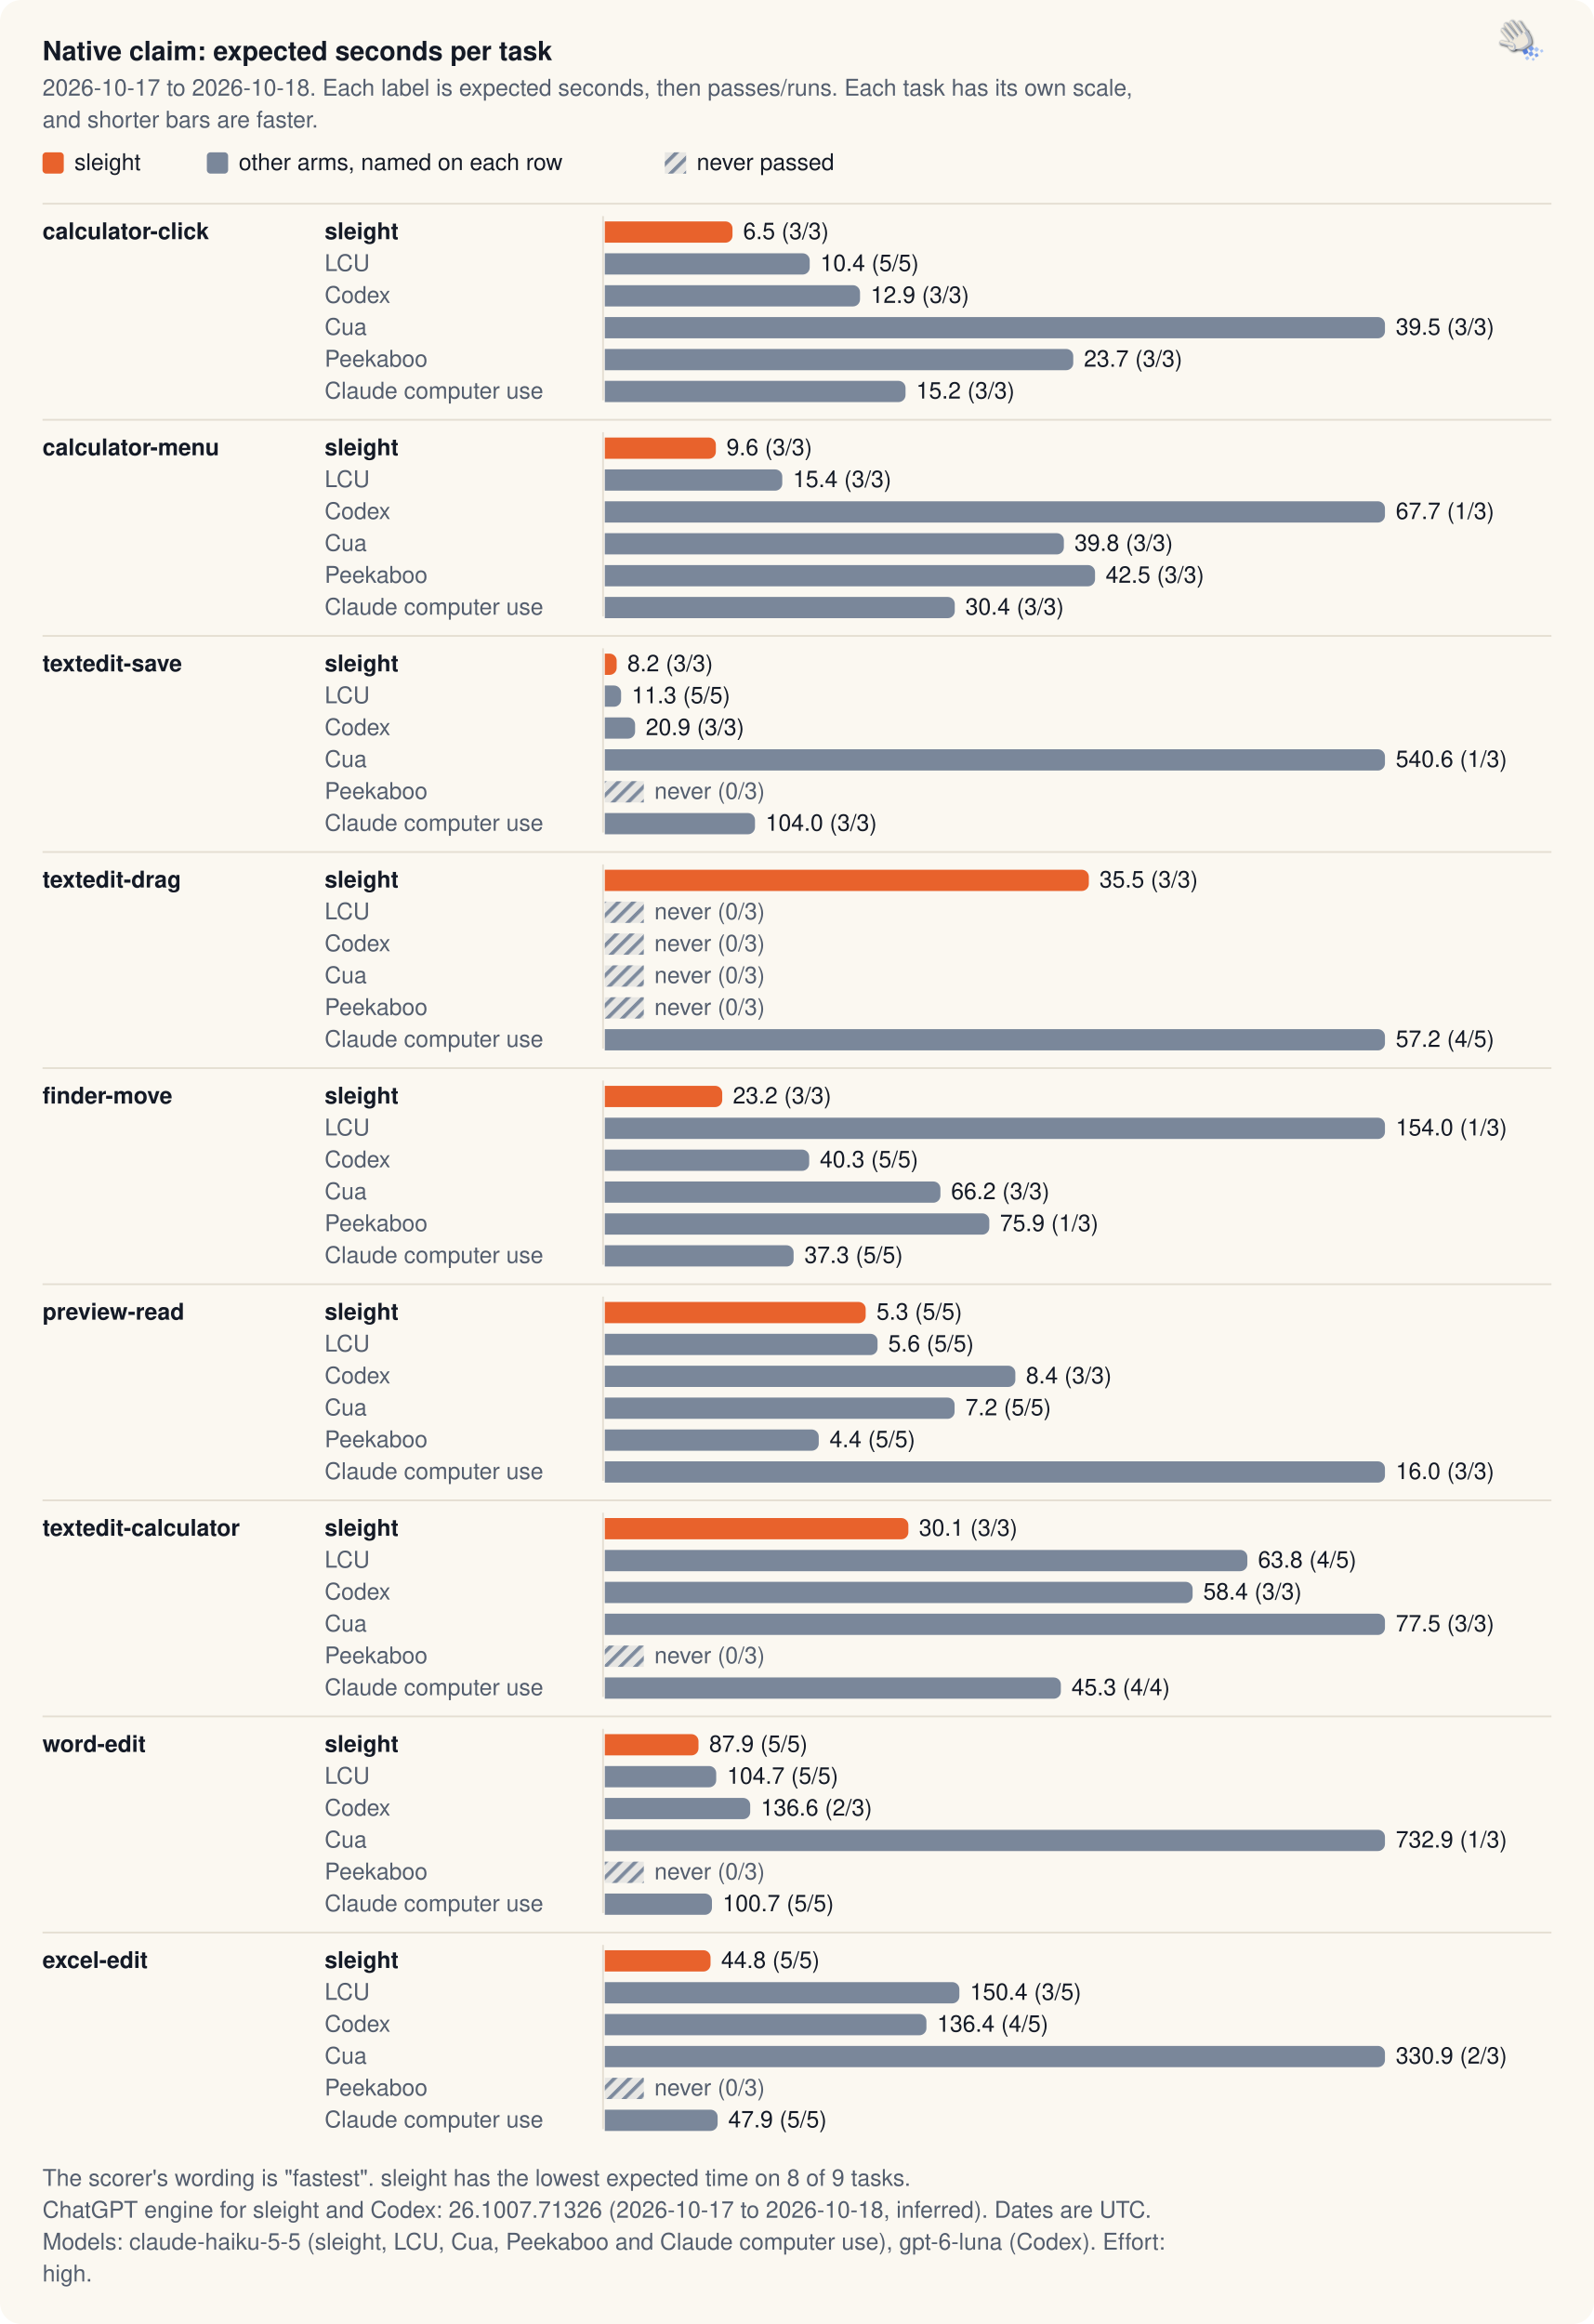
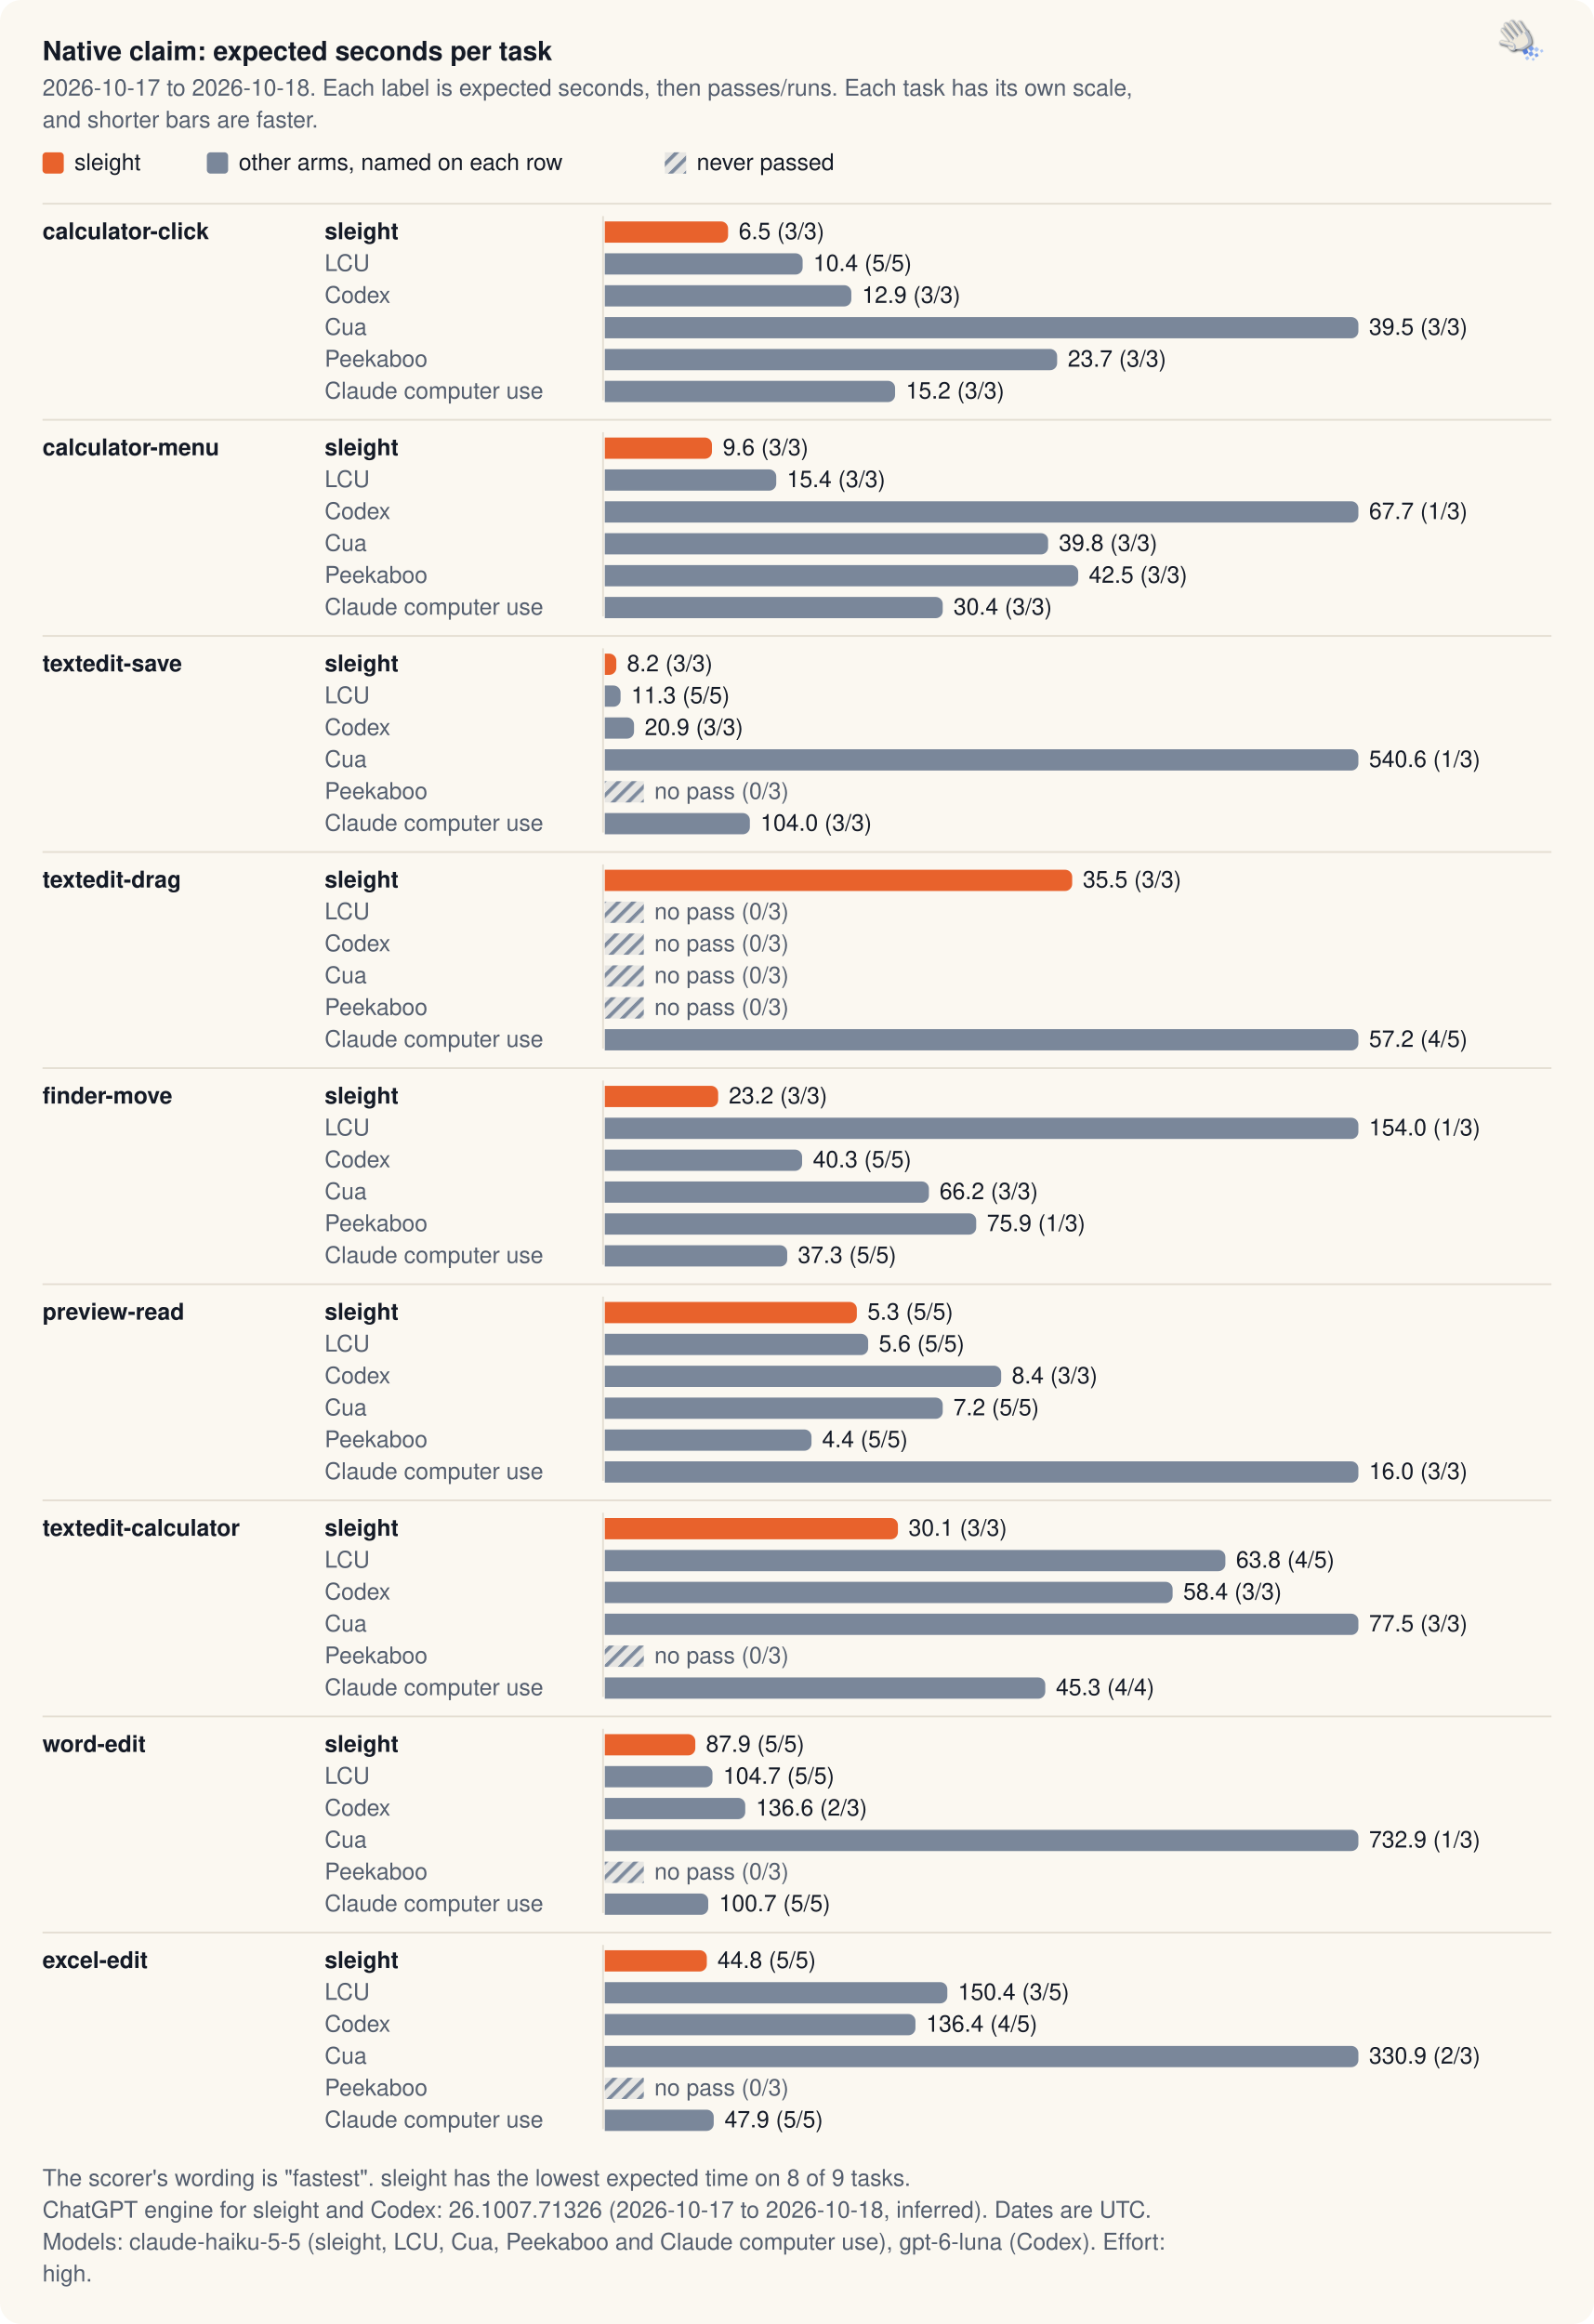
<svg xmlns="http://www.w3.org/2000/svg" viewBox="0 0 900 1312" width="900" height="1312" role="img" aria-labelledby="title desc">
  <style>
.bg{fill:#FBF8F1}
text{font-family:-apple-system,"Segoe UI",Helvetica,Arial,sans-serif;font-size:13px;fill:#141A26}
.t{font-size:15px;font-weight:600}
.b{font-weight:600}
.m{fill:#545E6E}
.g{stroke:#E4DED2;stroke-width:1;fill:none}
.me{fill:#E8622C}
.ot{fill:#4E79D9}
.sl{fill:#7A879A}
.hme{stroke:#E8622C}
.hot{stroke:#4E79D9}
.hsl{stroke:#7A879A}
</style>
  <defs>
    <pattern id="h-me" width="6" height="6" patternUnits="userSpaceOnUse" patternTransform="rotate(45)">
      <line class="hme" x1="1" y1="0" x2="1" y2="6" stroke-width="2" />
    </pattern>
    <pattern id="h-ot" width="6" height="6" patternUnits="userSpaceOnUse" patternTransform="rotate(45)">
      <line class="hot" x1="1" y1="0" x2="1" y2="6" stroke-width="2" />
    </pattern>
    <pattern id="h-sl" width="6" height="6" patternUnits="userSpaceOnUse" patternTransform="rotate(45)">
      <line class="hsl" x1="1" y1="0" x2="1" y2="6" stroke-width="2" />
    </pattern>
  </defs>
  <rect class="bg" width="900" height="1312" rx="12" />
  <text x="24" y="34" class="t">Native claim: expected seconds per task</text>
  <text x="24" y="54" class="m">2026-10-17 to 2026-10-18. Each label is expected seconds, then passes/runs. Each task has its own scale,</text>
  <text x="24" y="72" class="m">and shorter bars are faster.</text>
  <g transform="translate(840 8) scale(0.8)">
    <g transform="translate(0.6 0.6)">
      <g transform="translate(10 10) rotate(-35)">
        <g fill="#141A26" stroke="#141A26" fill-opacity="0.08" stroke-opacity="0.08" stroke-width="3" stroke-linejoin="round">
          <path d="M-2 12.39 Q-2.2 10.8 -0.6 10.8 L12.4 10.8 Q14 10.8 13.82 12.39 L13.48 15.41 Q13.3 17 12.56 18.42 L11.94 19.58 Q11.2 21 9.6 21 L5.2 21 Q3.6 21 2.35 20 L-0.15 18 Q-1.4 17 -1.6 15.41 Z" />
          <path d="M-3.8 14.6 A2.5 3.3 0 1 0 1.2 14.6 A2.5 3.3 0 1 0 -3.8 14.6 Z" />
          <path d="M0.83 13.52 L-5.04 7.13 A1.25 1.25 0 0 0 -6.93 8.76 L-1.43 15.48 Z" />
          <path d="M2.44 11.48 L1.3 1.09 A1.2 1.2 0 0 0 -1.09 1.3 L-0.44 11.72 Z" />
          <path d="M6.15 11.51 L5.17 -0.67 A1.2 1.2 0 0 0 2.77 -0.53 L3.25 11.69 Z" />
          <path d="M9.85 11.59 L9.51 0.29 A1.2 1.2 0 0 0 7.11 0.31 L6.95 11.61 Z" />
          <path d="M13.5 11.68 L13.68 3.81 A1.15 1.15 0 0 0 11.39 3.68 L10.7 11.52 Z" />
        </g>
        <g fill="#141A26" stroke="#141A26" fill-opacity="0.12" stroke-opacity="0.12" stroke-width="1.8" stroke-linejoin="round">
          <path d="M-2 12.39 Q-2.2 10.8 -0.6 10.8 L12.4 10.8 Q14 10.8 13.82 12.39 L13.48 15.41 Q13.3 17 12.56 18.42 L11.94 19.58 Q11.2 21 9.6 21 L5.2 21 Q3.6 21 2.35 20 L-0.15 18 Q-1.4 17 -1.6 15.41 Z" />
          <path d="M-3.8 14.6 A2.5 3.3 0 1 0 1.2 14.6 A2.5 3.3 0 1 0 -3.8 14.6 Z" />
          <path d="M0.83 13.52 L-5.04 7.13 A1.25 1.25 0 0 0 -6.93 8.76 L-1.43 15.48 Z" />
          <path d="M2.44 11.48 L1.3 1.09 A1.2 1.2 0 0 0 -1.09 1.3 L-0.44 11.72 Z" />
          <path d="M6.15 11.51 L5.17 -0.67 A1.2 1.2 0 0 0 2.77 -0.53 L3.25 11.69 Z" />
          <path d="M9.85 11.59 L9.51 0.29 A1.2 1.2 0 0 0 7.11 0.31 L6.95 11.61 Z" />
          <path d="M13.5 11.68 L13.68 3.81 A1.15 1.15 0 0 0 11.39 3.68 L10.7 11.52 Z" />
        </g>
        <g fill="#141A26" stroke="#141A26" fill-opacity="0.2" stroke-opacity="0.2" stroke-width="0.8" stroke-linejoin="round">
          <path d="M-2 12.39 Q-2.2 10.8 -0.6 10.8 L12.4 10.8 Q14 10.8 13.82 12.39 L13.48 15.41 Q13.3 17 12.56 18.42 L11.94 19.58 Q11.2 21 9.6 21 L5.2 21 Q3.6 21 2.35 20 L-0.15 18 Q-1.4 17 -1.6 15.41 Z" />
          <path d="M-3.8 14.6 A2.5 3.3 0 1 0 1.2 14.6 A2.5 3.3 0 1 0 -3.8 14.6 Z" />
          <path d="M0.83 13.52 L-5.04 7.13 A1.25 1.25 0 0 0 -6.93 8.76 L-1.43 15.48 Z" />
          <path d="M2.44 11.48 L1.3 1.09 A1.2 1.2 0 0 0 -1.09 1.3 L-0.44 11.72 Z" />
          <path d="M6.15 11.51 L5.17 -0.67 A1.2 1.2 0 0 0 2.77 -0.53 L3.25 11.69 Z" />
          <path d="M9.85 11.59 L9.51 0.29 A1.2 1.2 0 0 0 7.11 0.31 L6.95 11.61 Z" />
          <path d="M13.5 11.68 L13.68 3.81 A1.15 1.15 0 0 0 11.39 3.68 L10.7 11.52 Z" />
        </g>
      </g>
    </g>
    <g transform="translate(10 10) rotate(-35)">
      <rect x="-1.95" y="-1.95" width="3.9" height="3.9" rx="0.62" fill="#4E79D9" fill-opacity="0.2" transform="translate(4.2 23) rotate(8)" />
      <rect x="-1.6" y="-1.6" width="3.2" height="3.2" rx="0.51" fill="#4E79D9" fill-opacity="0.92" transform="translate(4.2 23) rotate(8)" />
      <rect x="-1.83" y="-1.83" width="3.66" height="3.66" rx="0.59" fill="#7299EA" fill-opacity="0.2" transform="translate(8.8 23.5) rotate(-6)" />
      <rect x="-1.5" y="-1.5" width="3" height="3" rx="0.48" fill="#7299EA" fill-opacity="0.92" transform="translate(8.8 23.5) rotate(-6)" />
      <rect x="-1.71" y="-1.71" width="3.42" height="3.42" rx="0.55" fill="#7299EA" fill-opacity="0.2" transform="translate(6.5 26.5) rotate(4)" />
      <rect x="-1.4" y="-1.4" width="2.8" height="2.8" rx="0.45" fill="#7299EA" fill-opacity="0.92" transform="translate(6.5 26.5) rotate(4)" />
      <rect x="-1.59" y="-1.59" width="3.17" height="3.17" rx="0.51" fill="#A9C4F5" fill-opacity="0.2" transform="translate(11.5 26.2) rotate(-11)" />
      <rect x="-1.3" y="-1.3" width="2.6" height="2.6" rx="0.42" fill="#A9C4F5" fill-opacity="0.92" transform="translate(11.5 26.2) rotate(-11)" />
      <rect x="-1.34" y="-1.34" width="2.68" height="2.68" rx="0.43" fill="#A9C4F5" fill-opacity="0.2" transform="translate(2.6 27.5) rotate(-4)" />
      <rect x="-1.1" y="-1.1" width="2.2" height="2.2" rx="0.35" fill="#A9C4F5" fill-opacity="0.92" transform="translate(2.6 27.5) rotate(-4)" />
      <rect x="-1.34" y="-1.34" width="2.68" height="2.68" rx="0.43" fill="#7299EA" fill-opacity="0.2" transform="translate(9.2 29.6) rotate(7)" />
      <rect x="-1.1" y="-1.1" width="2.2" height="2.2" rx="0.35" fill="#7299EA" fill-opacity="0.92" transform="translate(9.2 29.6) rotate(7)" />
      <rect x="-1.1" y="-1.1" width="2.2" height="2.2" rx="0.35" fill="#A9C4F5" fill-opacity="0.2" transform="translate(13.9 29.2) rotate(3)" />
      <rect x="-0.9" y="-0.9" width="1.8" height="1.8" rx="0.29" fill="#A9C4F5" fill-opacity="0.92" transform="translate(13.9 29.2) rotate(3)" />
      <rect x="-0.98" y="-0.98" width="1.95" height="1.95" rx="0.31" fill="#A9C4F5" fill-opacity="0.2" transform="translate(5.6 30.6) rotate(-8)" />
      <rect x="-0.8" y="-0.8" width="1.6" height="1.6" rx="0.26" fill="#A9C4F5" fill-opacity="0.92" transform="translate(5.6 30.6) rotate(-8)" />
    </g>
    <g transform="translate(10 10) rotate(-35)">
      <path d="M-2 12.39 Q-2.2 10.8 -0.6 10.8 L12.4 10.8 Q14 10.8 13.82 12.39 L13.48 15.41 Q13.3 17 12.56 18.42 L11.94 19.58 Q11.2 21 9.6 21 L5.2 21 Q3.6 21 2.35 20 L-0.15 18 Q-1.4 17 -1.6 15.41 Z" fill="#B9BFC9" />
      <path d="M-2.02 12.19 Q-2.2 10.8 -0.8 10.8 L10 10.8 Q11.4 10.8 11.24 12.19 L10.86 15.61 Q10.7 17 9.89 18.14 L9.81 18.26 Q9 19.4 7.6 19.4 L5 19.4 Q3.6 19.4 2.34 18.79 L-0.14 17.61 Q-1.4 17 -1.58 15.61 Z" fill="#EFE9DC" />
      <path d="M-3.8 14.6 A2.5 3.3 0 1 0 1.2 14.6 A2.5 3.3 0 1 0 -3.8 14.6 Z" fill="#B9BFC9" />
      <path d="M-4 14 A2 2.8 0 1 0 0 14 A2 2.8 0 1 0 -4 14 Z" fill="#EFE9DC" />
      <path d="M0.83 13.52 L-5.04 7.13 A1.25 1.25 0 0 0 -6.93 8.76 L-1.43 15.48 Z" fill="#B9BFC9" />
      <path d="M0.83 13.51 L-5.21 6.91 A0.78 0.78 0 0 0 -6.38 7.93 L-0.57 14.74 Z" fill="#EFE9DC" />
      <path d="M2.44 11.48 L1.3 1.09 A1.2 1.2 0 0 0 -1.09 1.3 L-0.44 11.72 Z" fill="#B9BFC9" />
      <path d="M1.35 11.58 L0.36 0.91 A0.74 0.74 0 0 0 -1.12 1.03 L-0.45 11.72 Z" fill="#EFE9DC" />
      <path d="M6.15 11.51 L5.17 -0.67 A1.2 1.2 0 0 0 2.77 -0.53 L3.25 11.69 Z" fill="#B9BFC9" />
      <path d="M5.05 11.59 L4.24 -0.88 A0.74 0.74 0 0 0 2.75 -0.8 L3.25 11.68 Z" fill="#EFE9DC" />
      <path d="M9.85 11.59 L9.51 0.29 A1.2 1.2 0 0 0 7.11 0.31 L6.95 11.61 Z" fill="#B9BFC9" />
      <path d="M8.75 11.6 L8.59 0.04 A0.74 0.74 0 0 0 7.1 0.04 L6.95 11.6 Z" fill="#EFE9DC" />
      <path d="M13.5 11.68 L13.68 3.81 A1.15 1.15 0 0 0 11.39 3.68 L10.7 11.52 Z" fill="#B9BFC9" />
      <path d="M12.43 11.63 L12.82 3.52 A0.71 0.71 0 0 0 11.39 3.42 L10.7 11.51 Z" fill="#EFE9DC" />
    </g>
  </g>
  <rect class="me" x="24" y="86" width="12" height="12" rx="2" />
  <text x="42" y="96">sleight</text>
  <rect class="sl" x="116.8" y="86" width="12" height="12" rx="2" />
  <text x="134.8" y="96">other arms, named on each row</text>
  <rect class="sl" fill-opacity="0.16" x="375.4" y="86" width="12" height="12" />
  <rect fill="url(#h-sl)" x="375.4" y="86" width="12" height="12" />
  <text x="393.4" y="96">never passed</text>
  <line class="g" x1="24" y1="115" x2="876" y2="115" />
  <text x="24" y="135" class="b">calculator-click</text>
  <line class="g" x1="340.5" y1="122" x2="340.5" y2="226" />
  <text x="183.3" y="135" class="b">sleight</text>
-   <path class="me" d="M341.5 125h68.1a4 4 0 0 1 4 4v4a4 4 0 0 1 -4 4h-68.1z" />
-   <text x="419.6" y="135" data-task="calculator-click" data-arm="sleight" data-kind="cell" data-section="main">6.5 (3/3)</text>
+   <path class="me" d="M341.5 125h65.6a4 4 0 0 1 4 4v4a4 4 0 0 1 -4 4h-65.6z" />
+   <text x="417.1" y="135" data-task="calculator-click" data-arm="sleight" data-kind="cell" data-section="main">6.5 (3/3)</text>
  <text x="183.3" y="153" class="m">LCU</text>
-   <path class="sl" d="M341.5 143h111.7a4 4 0 0 1 4 4v4a4 4 0 0 1 -4 4h-111.7z" />
-   <text x="463.2" y="153" data-task="calculator-click" data-arm="lcu" data-kind="cell" data-section="main">10.4 (5/5)</text>
+   <path class="sl" d="M341.5 143h107.7a4 4 0 0 1 4 4v4a4 4 0 0 1 -4 4h-107.7z" />
+   <text x="459.2" y="153" data-task="calculator-click" data-arm="lcu" data-kind="cell" data-section="main">10.4 (5/5)</text>
  <text x="183.3" y="171" class="m">Codex</text>
-   <path class="sl" d="M341.5 161h140.1a4 4 0 0 1 4 4v4a4 4 0 0 1 -4 4h-140.1z" />
-   <text x="491.6" y="171" data-task="calculator-click" data-arm="codex" data-kind="cell" data-section="main">12.9 (3/3)</text>
+   <path class="sl" d="M341.5 161h135.2a4 4 0 0 1 4 4v4a4 4 0 0 1 -4 4h-135.2z" />
+   <text x="486.7" y="171" data-task="calculator-click" data-arm="codex" data-kind="cell" data-section="main">12.9 (3/3)</text>
  <text x="183.3" y="189" class="m">Cua</text>
-   <path class="sl" d="M341.5 179h436.5a4 4 0 0 1 4 4v4a4 4 0 0 1 -4 4h-436.5z" />
-   <text x="788.1" y="189" data-task="calculator-click" data-arm="cua" data-kind="cell" data-section="main">39.5 (3/3)</text>
+   <path class="sl" d="M341.5 179h421.5a4 4 0 0 1 4 4v4a4 4 0 0 1 -4 4h-421.5z" />
+   <text x="773" y="189" data-task="calculator-click" data-arm="cua" data-kind="cell" data-section="main">39.5 (3/3)</text>
  <text x="183.3" y="207" class="m">Peekaboo</text>
-   <path class="sl" d="M341.5 197h260.5a4 4 0 0 1 4 4v4a4 4 0 0 1 -4 4h-260.5z" />
-   <text x="612" y="207" data-task="calculator-click" data-arm="peekaboo" data-kind="cell" data-section="main">23.7 (3/3)</text>
+   <path class="sl" d="M341.5 197h251.4a4 4 0 0 1 4 4v4a4 4 0 0 1 -4 4h-251.4z" />
+   <text x="602.9" y="207" data-task="calculator-click" data-arm="peekaboo" data-kind="cell" data-section="main">23.7 (3/3)</text>
  <text x="183.3" y="225" class="m">Claude computer use</text>
-   <path class="sl" d="M341.5 215h165.8a4 4 0 0 1 4 4v4a4 4 0 0 1 -4 4h-165.8z" />
-   <text x="517.3" y="225" data-task="calculator-click" data-arm="claude-cu" data-kind="cell" data-section="main">15.2 (3/3)</text>
+   <path class="sl" d="M341.5 215h159.9a4 4 0 0 1 4 4v4a4 4 0 0 1 -4 4h-159.9z" />
+   <text x="511.5" y="225" data-task="calculator-click" data-arm="claude-cu" data-kind="cell" data-section="main">15.2 (3/3)</text>
  <line class="g" x1="24" y1="237" x2="876" y2="237" />
  <text x="24" y="257" class="b">calculator-menu</text>
  <line class="g" x1="340.5" y1="244" x2="340.5" y2="348" />
  <text x="183.3" y="257" class="b">sleight</text>
-   <path class="me" d="M341.5 247h58.7a4 4 0 0 1 4 4v4a4 4 0 0 1 -4 4h-58.7z" />
-   <text x="410.2" y="257" data-task="calculator-menu" data-arm="sleight" data-kind="cell" data-section="main">9.6 (3/3)</text>
+   <path class="me" d="M341.5 247h56.5a4 4 0 0 1 4 4v4a4 4 0 0 1 -4 4h-56.5z" />
+   <text x="408.1" y="257" data-task="calculator-menu" data-arm="sleight" data-kind="cell" data-section="main">9.6 (3/3)</text>
  <text x="183.3" y="275" class="m">LCU</text>
-   <path class="sl" d="M341.5 265h96.2a4 4 0 0 1 4 4v4a4 4 0 0 1 -4 4h-96.2z" />
-   <text x="447.7" y="275" data-task="calculator-menu" data-arm="lcu" data-kind="cell" data-section="main">15.4 (3/3)</text>
+   <path class="sl" d="M341.5 265h92.8a4 4 0 0 1 4 4v4a4 4 0 0 1 -4 4h-92.8z" />
+   <text x="444.3" y="275" data-task="calculator-menu" data-arm="lcu" data-kind="cell" data-section="main">15.4 (3/3)</text>
  <text x="183.3" y="293" class="m">Codex</text>
-   <path class="sl" d="M341.5 283h436.5a4 4 0 0 1 4 4v4a4 4 0 0 1 -4 4h-436.5z" />
-   <text x="788.1" y="293" data-task="calculator-menu" data-arm="codex" data-kind="cell" data-section="main">67.7 (1/3)</text>
+   <path class="sl" d="M341.5 283h421.5a4 4 0 0 1 4 4v4a4 4 0 0 1 -4 4h-421.5z" />
+   <text x="773" y="293" data-task="calculator-menu" data-arm="codex" data-kind="cell" data-section="main">67.7 (1/3)</text>
  <text x="183.3" y="311" class="m">Cua</text>
-   <path class="sl" d="M341.5 301h255.2a4 4 0 0 1 4 4v4a4 4 0 0 1 -4 4h-255.2z" />
-   <text x="606.7" y="311" data-task="calculator-menu" data-arm="cua" data-kind="cell" data-section="main">39.8 (3/3)</text>
+   <path class="sl" d="M341.5 301h246.3a4 4 0 0 1 4 4v4a4 4 0 0 1 -4 4h-246.3z" />
+   <text x="597.9" y="311" data-task="calculator-menu" data-arm="cua" data-kind="cell" data-section="main">39.8 (3/3)</text>
  <text x="183.3" y="329" class="m">Peekaboo</text>
-   <path class="sl" d="M341.5 319h272.8a4 4 0 0 1 4 4v4a4 4 0 0 1 -4 4h-272.8z" />
-   <text x="624.3" y="329" data-task="calculator-menu" data-arm="peekaboo" data-kind="cell" data-section="main">42.5 (3/3)</text>
+   <path class="sl" d="M341.5 319h263.3a4 4 0 0 1 4 4v4a4 4 0 0 1 -4 4h-263.3z" />
+   <text x="614.8" y="329" data-task="calculator-menu" data-arm="peekaboo" data-kind="cell" data-section="main">42.5 (3/3)</text>
  <text x="183.3" y="347" class="m">Claude computer use</text>
-   <path class="sl" d="M341.5 337h193.6a4 4 0 0 1 4 4v4a4 4 0 0 1 -4 4h-193.6z" />
-   <text x="545.1" y="347" data-task="calculator-menu" data-arm="claude-cu" data-kind="cell" data-section="main">30.4 (3/3)</text>
+   <path class="sl" d="M341.5 337h186.8a4 4 0 0 1 4 4v4a4 4 0 0 1 -4 4h-186.8z" />
+   <text x="538.4" y="347" data-task="calculator-menu" data-arm="claude-cu" data-kind="cell" data-section="main">30.4 (3/3)</text>
  <line class="g" x1="24" y1="359" x2="876" y2="359" />
  <text x="24" y="379" class="b">textedit-save</text>
  <line class="g" x1="340.5" y1="366" x2="340.5" y2="470" />
  <text x="183.3" y="379" class="b">sleight</text>
-   <path class="me" d="M341.5 369h2.7a4 4 0 0 1 4 4v4a4 4 0 0 1 -4 4h-2.7z" />
-   <text x="354.2" y="379" data-task="textedit-save" data-arm="sleight" data-kind="cell" data-section="main">8.2 (3/3)</text>
+   <path class="me" d="M341.5 369h2.5a4 4 0 0 1 4 4v4a4 4 0 0 1 -4 4h-2.5z" />
+   <text x="354" y="379" data-task="textedit-save" data-arm="sleight" data-kind="cell" data-section="main">8.2 (3/3)</text>
  <text x="183.3" y="397" class="m">LCU</text>
-   <path class="sl" d="M341.5 387h5.2a4 4 0 0 1 4 4v4a4 4 0 0 1 -4 4h-5.2z" />
-   <text x="356.7" y="397" data-task="textedit-save" data-arm="lcu" data-kind="cell" data-section="main">11.3 (5/5)</text>
+   <path class="sl" d="M341.5 387h4.9a4 4 0 0 1 4 4v4a4 4 0 0 1 -4 4h-4.9z" />
+   <text x="356.4" y="397" data-task="textedit-save" data-arm="lcu" data-kind="cell" data-section="main">11.3 (5/5)</text>
  <text x="183.3" y="415" class="m">Codex</text>
-   <path class="sl" d="M341.5 405h13.1a4 4 0 0 1 4 4v4a4 4 0 0 1 -4 4h-13.1z" />
-   <text x="364.6" y="415" data-task="textedit-save" data-arm="codex" data-kind="cell" data-section="main">20.9 (3/3)</text>
+   <path class="sl" d="M341.5 405h12.5a4 4 0 0 1 4 4v4a4 4 0 0 1 -4 4h-12.5z" />
+   <text x="364" y="415" data-task="textedit-save" data-arm="codex" data-kind="cell" data-section="main">20.9 (3/3)</text>
  <text x="183.3" y="433" class="m">Cua</text>
-   <path class="sl" d="M341.5 423h436.5a4 4 0 0 1 4 4v4a4 4 0 0 1 -4 4h-436.5z" />
-   <text x="788.1" y="433" data-task="textedit-save" data-arm="cua" data-kind="cell" data-section="main">540.6 (1/3)</text>
+   <path class="sl" d="M341.5 423h421.5a4 4 0 0 1 4 4v4a4 4 0 0 1 -4 4h-421.5z" />
+   <text x="773" y="433" data-task="textedit-save" data-arm="cua" data-kind="cell" data-section="main">540.6 (1/3)</text>
  <text x="183.3" y="451" class="m">Peekaboo</text>
  <rect class="sl" fill-opacity="0.16" x="341.5" y="441" width="22" height="12" />
  <rect fill="url(#h-sl)" x="341.5" y="441" width="22" height="12" />
-   <text x="369.5" y="451" class="m" data-task="textedit-save" data-arm="peekaboo" data-kind="cell" data-section="main">never (0/3)</text>
+   <text x="369.5" y="451" class="m" data-task="textedit-save" data-arm="peekaboo" data-kind="cell" data-section="main">no pass (0/3)</text>
  <text x="183.3" y="469" class="m">Claude computer use</text>
-   <path class="sl" d="M341.5 459h80.8a4 4 0 0 1 4 4v4a4 4 0 0 1 -4 4h-80.8z" />
-   <text x="432.3" y="469" data-task="textedit-save" data-arm="claude-cu" data-kind="cell" data-section="main">104.0 (3/3)</text>
+   <path class="sl" d="M341.5 459h77.9a4 4 0 0 1 4 4v4a4 4 0 0 1 -4 4h-77.9z" />
+   <text x="429.4" y="469" data-task="textedit-save" data-arm="claude-cu" data-kind="cell" data-section="main">104.0 (3/3)</text>
  <line class="g" x1="24" y1="481" x2="876" y2="481" />
  <text x="24" y="501" class="b">textedit-drag</text>
  <line class="g" x1="340.5" y1="488" x2="340.5" y2="592" />
  <text x="183.3" y="501" class="b">sleight</text>
-   <path class="me" d="M341.5 491h269.3a4 4 0 0 1 4 4v4a4 4 0 0 1 -4 4h-269.3z" />
-   <text x="620.8" y="501" data-task="textedit-drag" data-arm="sleight" data-kind="cell" data-section="main">35.5 (3/3)</text>
+   <path class="me" d="M341.5 491h259.9a4 4 0 0 1 4 4v4a4 4 0 0 1 -4 4h-259.9z" />
+   <text x="611.4" y="501" data-task="textedit-drag" data-arm="sleight" data-kind="cell" data-section="main">35.5 (3/3)</text>
  <text x="183.3" y="519" class="m">LCU</text>
  <rect class="sl" fill-opacity="0.16" x="341.5" y="509" width="22" height="12" />
  <rect fill="url(#h-sl)" x="341.5" y="509" width="22" height="12" />
-   <text x="369.5" y="519" class="m" data-task="textedit-drag" data-arm="lcu" data-kind="cell" data-section="main">never (0/3)</text>
+   <text x="369.5" y="519" class="m" data-task="textedit-drag" data-arm="lcu" data-kind="cell" data-section="main">no pass (0/3)</text>
  <text x="183.3" y="537" class="m">Codex</text>
  <rect class="sl" fill-opacity="0.16" x="341.5" y="527" width="22" height="12" />
  <rect fill="url(#h-sl)" x="341.5" y="527" width="22" height="12" />
-   <text x="369.5" y="537" class="m" data-task="textedit-drag" data-arm="codex" data-kind="cell" data-section="main">never (0/3)</text>
+   <text x="369.5" y="537" class="m" data-task="textedit-drag" data-arm="codex" data-kind="cell" data-section="main">no pass (0/3)</text>
  <text x="183.3" y="555" class="m">Cua</text>
  <rect class="sl" fill-opacity="0.16" x="341.5" y="545" width="22" height="12" />
  <rect fill="url(#h-sl)" x="341.5" y="545" width="22" height="12" />
-   <text x="369.5" y="555" class="m" data-task="textedit-drag" data-arm="cua" data-kind="cell" data-section="main">never (0/3)</text>
+   <text x="369.5" y="555" class="m" data-task="textedit-drag" data-arm="cua" data-kind="cell" data-section="main">no pass (0/3)</text>
  <text x="183.3" y="573" class="m">Peekaboo</text>
  <rect class="sl" fill-opacity="0.16" x="341.5" y="563" width="22" height="12" />
  <rect fill="url(#h-sl)" x="341.5" y="563" width="22" height="12" />
-   <text x="369.5" y="573" class="m" data-task="textedit-drag" data-arm="peekaboo" data-kind="cell" data-section="main">never (0/3)</text>
+   <text x="369.5" y="573" class="m" data-task="textedit-drag" data-arm="peekaboo" data-kind="cell" data-section="main">no pass (0/3)</text>
  <text x="183.3" y="591" class="m">Claude computer use</text>
-   <path class="sl" d="M341.5 581h436.5a4 4 0 0 1 4 4v4a4 4 0 0 1 -4 4h-436.5z" />
-   <text x="788.1" y="591" data-task="textedit-drag" data-arm="claude-cu" data-kind="cell" data-section="main">57.2 (4/5)</text>
+   <path class="sl" d="M341.5 581h421.5a4 4 0 0 1 4 4v4a4 4 0 0 1 -4 4h-421.5z" />
+   <text x="773" y="591" data-task="textedit-drag" data-arm="claude-cu" data-kind="cell" data-section="main">57.2 (4/5)</text>
  <line class="g" x1="24" y1="603" x2="876" y2="603" />
  <text x="24" y="623" class="b">finder-move</text>
  <line class="g" x1="340.5" y1="610" x2="340.5" y2="714" />
  <text x="183.3" y="623" class="b">sleight</text>
-   <path class="me" d="M341.5 613h62.3a4 4 0 0 1 4 4v4a4 4 0 0 1 -4 4h-62.3z" />
-   <text x="413.8" y="623" data-task="finder-move" data-arm="sleight" data-kind="cell" data-section="main">23.2 (3/3)</text>
+   <path class="me" d="M341.5 613h60a4 4 0 0 1 4 4v4a4 4 0 0 1 -4 4h-60z" />
+   <text x="411.5" y="623" data-task="finder-move" data-arm="sleight" data-kind="cell" data-section="main">23.2 (3/3)</text>
  <text x="183.3" y="641" class="m">LCU</text>
-   <path class="sl" d="M341.5 631h436.5a4 4 0 0 1 4 4v4a4 4 0 0 1 -4 4h-436.5z" />
-   <text x="788.1" y="641" data-task="finder-move" data-arm="lcu" data-kind="cell" data-section="main">154.0 (1/3)</text>
+   <path class="sl" d="M341.5 631h421.5a4 4 0 0 1 4 4v4a4 4 0 0 1 -4 4h-421.5z" />
+   <text x="773" y="641" data-task="finder-move" data-arm="lcu" data-kind="cell" data-section="main">154.0 (1/3)</text>
  <text x="183.3" y="659" class="m">Codex</text>
-   <path class="sl" d="M341.5 649h111.4a4 4 0 0 1 4 4v4a4 4 0 0 1 -4 4h-111.4z" />
-   <text x="462.9" y="659" data-task="finder-move" data-arm="codex" data-kind="cell" data-section="main">40.3 (5/5)</text>
+   <path class="sl" d="M341.5 649h107.4a4 4 0 0 1 4 4v4a4 4 0 0 1 -4 4h-107.4z" />
+   <text x="459" y="659" data-task="finder-move" data-arm="codex" data-kind="cell" data-section="main">40.3 (5/5)</text>
  <text x="183.3" y="677" class="m">Cua</text>
-   <path class="sl" d="M341.5 667h185.5a4 4 0 0 1 4 4v4a4 4 0 0 1 -4 4h-185.5z" />
-   <text x="537" y="677" data-task="finder-move" data-arm="cua" data-kind="cell" data-section="main">66.2 (3/3)</text>
+   <path class="sl" d="M341.5 667h179a4 4 0 0 1 4 4v4a4 4 0 0 1 -4 4h-179z" />
+   <text x="530.5" y="677" data-task="finder-move" data-arm="cua" data-kind="cell" data-section="main">66.2 (3/3)</text>
  <text x="183.3" y="695" class="m">Peekaboo</text>
-   <path class="sl" d="M341.5 685h213.1a4 4 0 0 1 4 4v4a4 4 0 0 1 -4 4h-213.1z" />
-   <text x="564.6" y="695" data-task="finder-move" data-arm="peekaboo" data-kind="cell" data-section="main">75.9 (1/3)</text>
+   <path class="sl" d="M341.5 685h205.7a4 4 0 0 1 4 4v4a4 4 0 0 1 -4 4h-205.7z" />
+   <text x="557.2" y="695" data-task="finder-move" data-arm="peekaboo" data-kind="cell" data-section="main">75.9 (1/3)</text>
  <text x="183.3" y="713" class="m">Claude computer use</text>
-   <path class="sl" d="M341.5 703h102.6a4 4 0 0 1 4 4v4a4 4 0 0 1 -4 4h-102.6z" />
-   <text x="454.2" y="713" data-task="finder-move" data-arm="claude-cu" data-kind="cell" data-section="main">37.3 (5/5)</text>
+   <path class="sl" d="M341.5 703h99a4 4 0 0 1 4 4v4a4 4 0 0 1 -4 4h-99z" />
+   <text x="450.5" y="713" data-task="finder-move" data-arm="claude-cu" data-kind="cell" data-section="main">37.3 (5/5)</text>
  <line class="g" x1="24" y1="725" x2="876" y2="725" />
  <text x="24" y="745" class="b">preview-read</text>
  <line class="g" x1="340.5" y1="732" x2="340.5" y2="836" />
  <text x="183.3" y="745" class="b">sleight</text>
-   <path class="me" d="M341.5 735h143.3a4 4 0 0 1 4 4v4a4 4 0 0 1 -4 4h-143.3z" />
-   <text x="494.9" y="745" data-task="preview-read" data-arm="sleight" data-kind="cell" data-section="main">5.3 (5/5)</text>
+   <path class="me" d="M341.5 735h138.3a4 4 0 0 1 4 4v4a4 4 0 0 1 -4 4h-138.3z" />
+   <text x="489.8" y="745" data-task="preview-read" data-arm="sleight" data-kind="cell" data-section="main">5.3 (5/5)</text>
  <text x="183.3" y="763" class="m">LCU</text>
-   <path class="sl" d="M341.5 753h150a4 4 0 0 1 4 4v4a4 4 0 0 1 -4 4h-150z" />
-   <text x="501.5" y="763" data-task="preview-read" data-arm="lcu" data-kind="cell" data-section="main">5.6 (5/5)</text>
+   <path class="sl" d="M341.5 753h144.7a4 4 0 0 1 4 4v4a4 4 0 0 1 -4 4h-144.7z" />
+   <text x="496.2" y="763" data-task="preview-read" data-arm="lcu" data-kind="cell" data-section="main">5.6 (5/5)</text>
  <text x="183.3" y="781" class="m">Codex</text>
-   <path class="sl" d="M341.5 771h227.8a4 4 0 0 1 4 4v4a4 4 0 0 1 -4 4h-227.8z" />
-   <text x="579.3" y="781" data-task="preview-read" data-arm="codex" data-kind="cell" data-section="main">8.4 (3/3)</text>
+   <path class="sl" d="M341.5 771h219.8a4 4 0 0 1 4 4v4a4 4 0 0 1 -4 4h-219.8z" />
+   <text x="571.3" y="781" data-task="preview-read" data-arm="codex" data-kind="cell" data-section="main">8.4 (3/3)</text>
  <text x="183.3" y="799" class="m">Cua</text>
-   <path class="sl" d="M341.5 789h193.5a4 4 0 0 1 4 4v4a4 4 0 0 1 -4 4h-193.5z" />
-   <text x="545.1" y="799" data-task="preview-read" data-arm="cua" data-kind="cell" data-section="main">7.2 (5/5)</text>
+   <path class="sl" d="M341.5 789h186.8a4 4 0 0 1 4 4v4a4 4 0 0 1 -4 4h-186.8z" />
+   <text x="538.3" y="799" data-task="preview-read" data-arm="cua" data-kind="cell" data-section="main">7.2 (5/5)</text>
  <text x="183.3" y="817" class="m">Peekaboo</text>
-   <path class="sl" d="M341.5 807h116.8a4 4 0 0 1 4 4v4a4 4 0 0 1 -4 4h-116.8z" />
-   <text x="468.4" y="817" data-task="preview-read" data-arm="peekaboo" data-kind="cell" data-section="main">4.4 (5/5)</text>
+   <path class="sl" d="M341.5 807h112.7a4 4 0 0 1 4 4v4a4 4 0 0 1 -4 4h-112.7z" />
+   <text x="464.2" y="817" data-task="preview-read" data-arm="peekaboo" data-kind="cell" data-section="main">4.4 (5/5)</text>
  <text x="183.3" y="835" class="m">Claude computer use</text>
-   <path class="sl" d="M341.5 825h436.5a4 4 0 0 1 4 4v4a4 4 0 0 1 -4 4h-436.5z" />
-   <text x="788.1" y="835" data-task="preview-read" data-arm="claude-cu" data-kind="cell" data-section="main">16.0 (3/3)</text>
+   <path class="sl" d="M341.5 825h421.5a4 4 0 0 1 4 4v4a4 4 0 0 1 -4 4h-421.5z" />
+   <text x="773" y="835" data-task="preview-read" data-arm="claude-cu" data-kind="cell" data-section="main">16.0 (3/3)</text>
  <line class="g" x1="24" y1="847" x2="876" y2="847" />
  <text x="24" y="867" class="b">textedit-calculator</text>
  <line class="g" x1="340.5" y1="854" x2="340.5" y2="958" />
  <text x="183.3" y="867" class="b">sleight</text>
-   <path class="me" d="M341.5 857h167.4a4 4 0 0 1 4 4v4a4 4 0 0 1 -4 4h-167.4z" />
-   <text x="518.9" y="867" data-task="textedit-calculator" data-arm="sleight" data-kind="cell" data-section="main">30.1 (3/3)</text>
+   <path class="me" d="M341.5 857h161.5a4 4 0 0 1 4 4v4a4 4 0 0 1 -4 4h-161.5z" />
+   <text x="513" y="867" data-task="textedit-calculator" data-arm="sleight" data-kind="cell" data-section="main">30.1 (3/3)</text>
  <text x="183.3" y="885" class="m">LCU</text>
-   <path class="sl" d="M341.5 875h358.8a4 4 0 0 1 4 4v4a4 4 0 0 1 -4 4h-358.8z" />
-   <text x="710.3" y="885" data-task="textedit-calculator" data-arm="lcu" data-kind="cell" data-section="main">63.8 (4/5)</text>
+   <path class="sl" d="M341.5 875h346.4a4 4 0 0 1 4 4v4a4 4 0 0 1 -4 4h-346.4z" />
+   <text x="697.9" y="885" data-task="textedit-calculator" data-arm="lcu" data-kind="cell" data-section="main">63.8 (4/5)</text>
  <text x="183.3" y="903" class="m">Codex</text>
-   <path class="sl" d="M341.5 893h327.9a4 4 0 0 1 4 4v4a4 4 0 0 1 -4 4h-327.9z" />
-   <text x="679.4" y="903" data-task="textedit-calculator" data-arm="codex" data-kind="cell" data-section="main">58.4 (3/3)</text>
+   <path class="sl" d="M341.5 893h316.6a4 4 0 0 1 4 4v4a4 4 0 0 1 -4 4h-316.6z" />
+   <text x="668.1" y="903" data-task="textedit-calculator" data-arm="codex" data-kind="cell" data-section="main">58.4 (3/3)</text>
  <text x="183.3" y="921" class="m">Cua</text>
-   <path class="sl" d="M341.5 911h436.5a4 4 0 0 1 4 4v4a4 4 0 0 1 -4 4h-436.5z" />
-   <text x="788.1" y="921" data-task="textedit-calculator" data-arm="cua" data-kind="cell" data-section="main">77.5 (3/3)</text>
+   <path class="sl" d="M341.5 911h421.5a4 4 0 0 1 4 4v4a4 4 0 0 1 -4 4h-421.5z" />
+   <text x="773" y="921" data-task="textedit-calculator" data-arm="cua" data-kind="cell" data-section="main">77.5 (3/3)</text>
  <text x="183.3" y="939" class="m">Peekaboo</text>
  <rect class="sl" fill-opacity="0.16" x="341.5" y="929" width="22" height="12" />
  <rect fill="url(#h-sl)" x="341.5" y="929" width="22" height="12" />
-   <text x="369.5" y="939" class="m" data-task="textedit-calculator" data-arm="peekaboo" data-kind="cell" data-section="main">never (0/3)</text>
+   <text x="369.5" y="939" class="m" data-task="textedit-calculator" data-arm="peekaboo" data-kind="cell" data-section="main">no pass (0/3)</text>
  <text x="183.3" y="957" class="m">Claude computer use</text>
-   <path class="sl" d="M341.5 947h253.5a4 4 0 0 1 4 4v4a4 4 0 0 1 -4 4h-253.5z" />
-   <text x="605" y="957" data-task="textedit-calculator" data-arm="claude-cu" data-kind="cell" data-section="main">45.3 (4/4)</text>
+   <path class="sl" d="M341.5 947h244.7a4 4 0 0 1 4 4v4a4 4 0 0 1 -4 4h-244.7z" />
+   <text x="596.2" y="957" data-task="textedit-calculator" data-arm="claude-cu" data-kind="cell" data-section="main">45.3 (4/4)</text>
  <line class="g" x1="24" y1="969" x2="876" y2="969" />
  <text x="24" y="989" class="b">word-edit</text>
  <line class="g" x1="340.5" y1="976" x2="340.5" y2="1080" />
  <text x="183.3" y="989" class="b">sleight</text>
-   <path class="me" d="M341.5 979h48.9a4 4 0 0 1 4 4v4a4 4 0 0 1 -4 4h-48.9z" />
-   <text x="400.4" y="989" data-task="word-edit" data-arm="sleight" data-kind="cell" data-section="main">87.9 (5/5)</text>
+   <path class="me" d="M341.5 979h47.1a4 4 0 0 1 4 4v4a4 4 0 0 1 -4 4h-47.1z" />
+   <text x="398.6" y="989" data-task="word-edit" data-arm="sleight" data-kind="cell" data-section="main">87.9 (5/5)</text>
  <text x="183.3" y="1007" class="m">LCU</text>
-   <path class="sl" d="M341.5 997h58.9a4 4 0 0 1 4 4v4a4 4 0 0 1 -4 4h-58.9z" />
-   <text x="410.5" y="1007" data-task="word-edit" data-arm="lcu" data-kind="cell" data-section="main">104.7 (5/5)</text>
+   <path class="sl" d="M341.5 997h56.8a4 4 0 0 1 4 4v4a4 4 0 0 1 -4 4h-56.8z" />
+   <text x="408.3" y="1007" data-task="word-edit" data-arm="lcu" data-kind="cell" data-section="main">104.7 (5/5)</text>
  <text x="183.3" y="1025" class="m">Codex</text>
-   <path class="sl" d="M341.5 1015h78.1a4 4 0 0 1 4 4v4a4 4 0 0 1 -4 4h-78.1z" />
-   <text x="429.6" y="1025" data-task="word-edit" data-arm="codex" data-kind="cell" data-section="main">136.6 (2/3)</text>
+   <path class="sl" d="M341.5 1015h75.3a4 4 0 0 1 4 4v4a4 4 0 0 1 -4 4h-75.3z" />
+   <text x="426.8" y="1025" data-task="word-edit" data-arm="codex" data-kind="cell" data-section="main">136.6 (2/3)</text>
  <text x="183.3" y="1043" class="m">Cua</text>
-   <path class="sl" d="M341.5 1033h436.5a4 4 0 0 1 4 4v4a4 4 0 0 1 -4 4h-436.5z" />
-   <text x="788.1" y="1043" data-task="word-edit" data-arm="cua" data-kind="cell" data-section="main">732.9 (1/3)</text>
+   <path class="sl" d="M341.5 1033h421.5a4 4 0 0 1 4 4v4a4 4 0 0 1 -4 4h-421.5z" />
+   <text x="773" y="1043" data-task="word-edit" data-arm="cua" data-kind="cell" data-section="main">732.9 (1/3)</text>
  <text x="183.3" y="1061" class="m">Peekaboo</text>
  <rect class="sl" fill-opacity="0.16" x="341.5" y="1051" width="22" height="12" />
  <rect fill="url(#h-sl)" x="341.5" y="1051" width="22" height="12" />
-   <text x="369.5" y="1061" class="m" data-task="word-edit" data-arm="peekaboo" data-kind="cell" data-section="main">never (0/3)</text>
+   <text x="369.5" y="1061" class="m" data-task="word-edit" data-arm="peekaboo" data-kind="cell" data-section="main">no pass (0/3)</text>
  <text x="183.3" y="1079" class="m">Claude computer use</text>
-   <path class="sl" d="M341.5 1069h56.5a4 4 0 0 1 4 4v4a4 4 0 0 1 -4 4h-56.5z" />
-   <text x="408" y="1079" data-task="word-edit" data-arm="claude-cu" data-kind="cell" data-section="main">100.7 (5/5)</text>
+   <path class="sl" d="M341.5 1069h54.4a4 4 0 0 1 4 4v4a4 4 0 0 1 -4 4h-54.4z" />
+   <text x="406" y="1079" data-task="word-edit" data-arm="claude-cu" data-kind="cell" data-section="main">100.7 (5/5)</text>
  <line class="g" x1="24" y1="1091" x2="876" y2="1091" />
  <text x="24" y="1111" class="b">excel-edit</text>
  <line class="g" x1="340.5" y1="1098" x2="340.5" y2="1202" />
  <text x="183.3" y="1111" class="b">sleight</text>
-   <path class="me" d="M341.5 1101h55.7a4 4 0 0 1 4 4v4a4 4 0 0 1 -4 4h-55.7z" />
-   <text x="407.2" y="1111" data-task="excel-edit" data-arm="sleight" data-kind="cell" data-section="main">44.8 (5/5)</text>
+   <path class="me" d="M341.5 1101h53.6a4 4 0 0 1 4 4v4a4 4 0 0 1 -4 4h-53.6z" />
+   <text x="405.1" y="1111" data-task="excel-edit" data-arm="sleight" data-kind="cell" data-section="main">44.8 (5/5)</text>
  <text x="183.3" y="1129" class="m">LCU</text>
-   <path class="sl" d="M341.5 1119h196.2a4 4 0 0 1 4 4v4a4 4 0 0 1 -4 4h-196.2z" />
-   <text x="547.7" y="1129" data-task="excel-edit" data-arm="lcu" data-kind="cell" data-section="main">150.4 (3/5)</text>
+   <path class="sl" d="M341.5 1119h189.4a4 4 0 0 1 4 4v4a4 4 0 0 1 -4 4h-189.4z" />
+   <text x="540.9" y="1129" data-task="excel-edit" data-arm="lcu" data-kind="cell" data-section="main">150.4 (3/5)</text>
  <text x="183.3" y="1147" class="m">Codex</text>
-   <path class="sl" d="M341.5 1137h177.6a4 4 0 0 1 4 4v4a4 4 0 0 1 -4 4h-177.6z" />
-   <text x="529.1" y="1147" data-task="excel-edit" data-arm="codex" data-kind="cell" data-section="main">136.4 (4/5)</text>
+   <path class="sl" d="M341.5 1137h171.4a4 4 0 0 1 4 4v4a4 4 0 0 1 -4 4h-171.4z" />
+   <text x="522.9" y="1147" data-task="excel-edit" data-arm="codex" data-kind="cell" data-section="main">136.4 (4/5)</text>
  <text x="183.3" y="1165" class="m">Cua</text>
-   <path class="sl" d="M341.5 1155h436.5a4 4 0 0 1 4 4v4a4 4 0 0 1 -4 4h-436.5z" />
-   <text x="788.1" y="1165" data-task="excel-edit" data-arm="cua" data-kind="cell" data-section="main">330.9 (2/3)</text>
+   <path class="sl" d="M341.5 1155h421.5a4 4 0 0 1 4 4v4a4 4 0 0 1 -4 4h-421.5z" />
+   <text x="773" y="1165" data-task="excel-edit" data-arm="cua" data-kind="cell" data-section="main">330.9 (2/3)</text>
  <text x="183.3" y="1183" class="m">Peekaboo</text>
  <rect class="sl" fill-opacity="0.16" x="341.5" y="1173" width="22" height="12" />
  <rect fill="url(#h-sl)" x="341.5" y="1173" width="22" height="12" />
-   <text x="369.5" y="1183" class="m" data-task="excel-edit" data-arm="peekaboo" data-kind="cell" data-section="main">never (0/3)</text>
+   <text x="369.5" y="1183" class="m" data-task="excel-edit" data-arm="peekaboo" data-kind="cell" data-section="main">no pass (0/3)</text>
  <text x="183.3" y="1201" class="m">Claude computer use</text>
-   <path class="sl" d="M341.5 1191h59.7a4 4 0 0 1 4 4v4a4 4 0 0 1 -4 4h-59.7z" />
-   <text x="411.2" y="1201" data-task="excel-edit" data-arm="claude-cu" data-kind="cell" data-section="main">47.9 (5/5)</text>
+   <path class="sl" d="M341.5 1191h57.5a4 4 0 0 1 4 4v4a4 4 0 0 1 -4 4h-57.5z" />
+   <text x="409.1" y="1201" data-task="excel-edit" data-arm="claude-cu" data-kind="cell" data-section="main">47.9 (5/5)</text>
  <text x="24" y="1234" class="m">The scorer's wording is "fastest". sleight has the lowest expected time on 8 of 9 tasks.</text>
  <text x="24" y="1252" class="m">ChatGPT engine for sleight and Codex: 26.1007.71326 (2026-10-17 to 2026-10-18, inferred). Dates are UTC.</text>
  <text x="24" y="1270" class="m">Models: claude-haiku-5-5 (sleight, LCU, Cua, Peekaboo and Claude computer use), gpt-6-luna (Codex). Effort:</text>
  <text x="24" y="1288" class="m">high.</text>
</svg>
